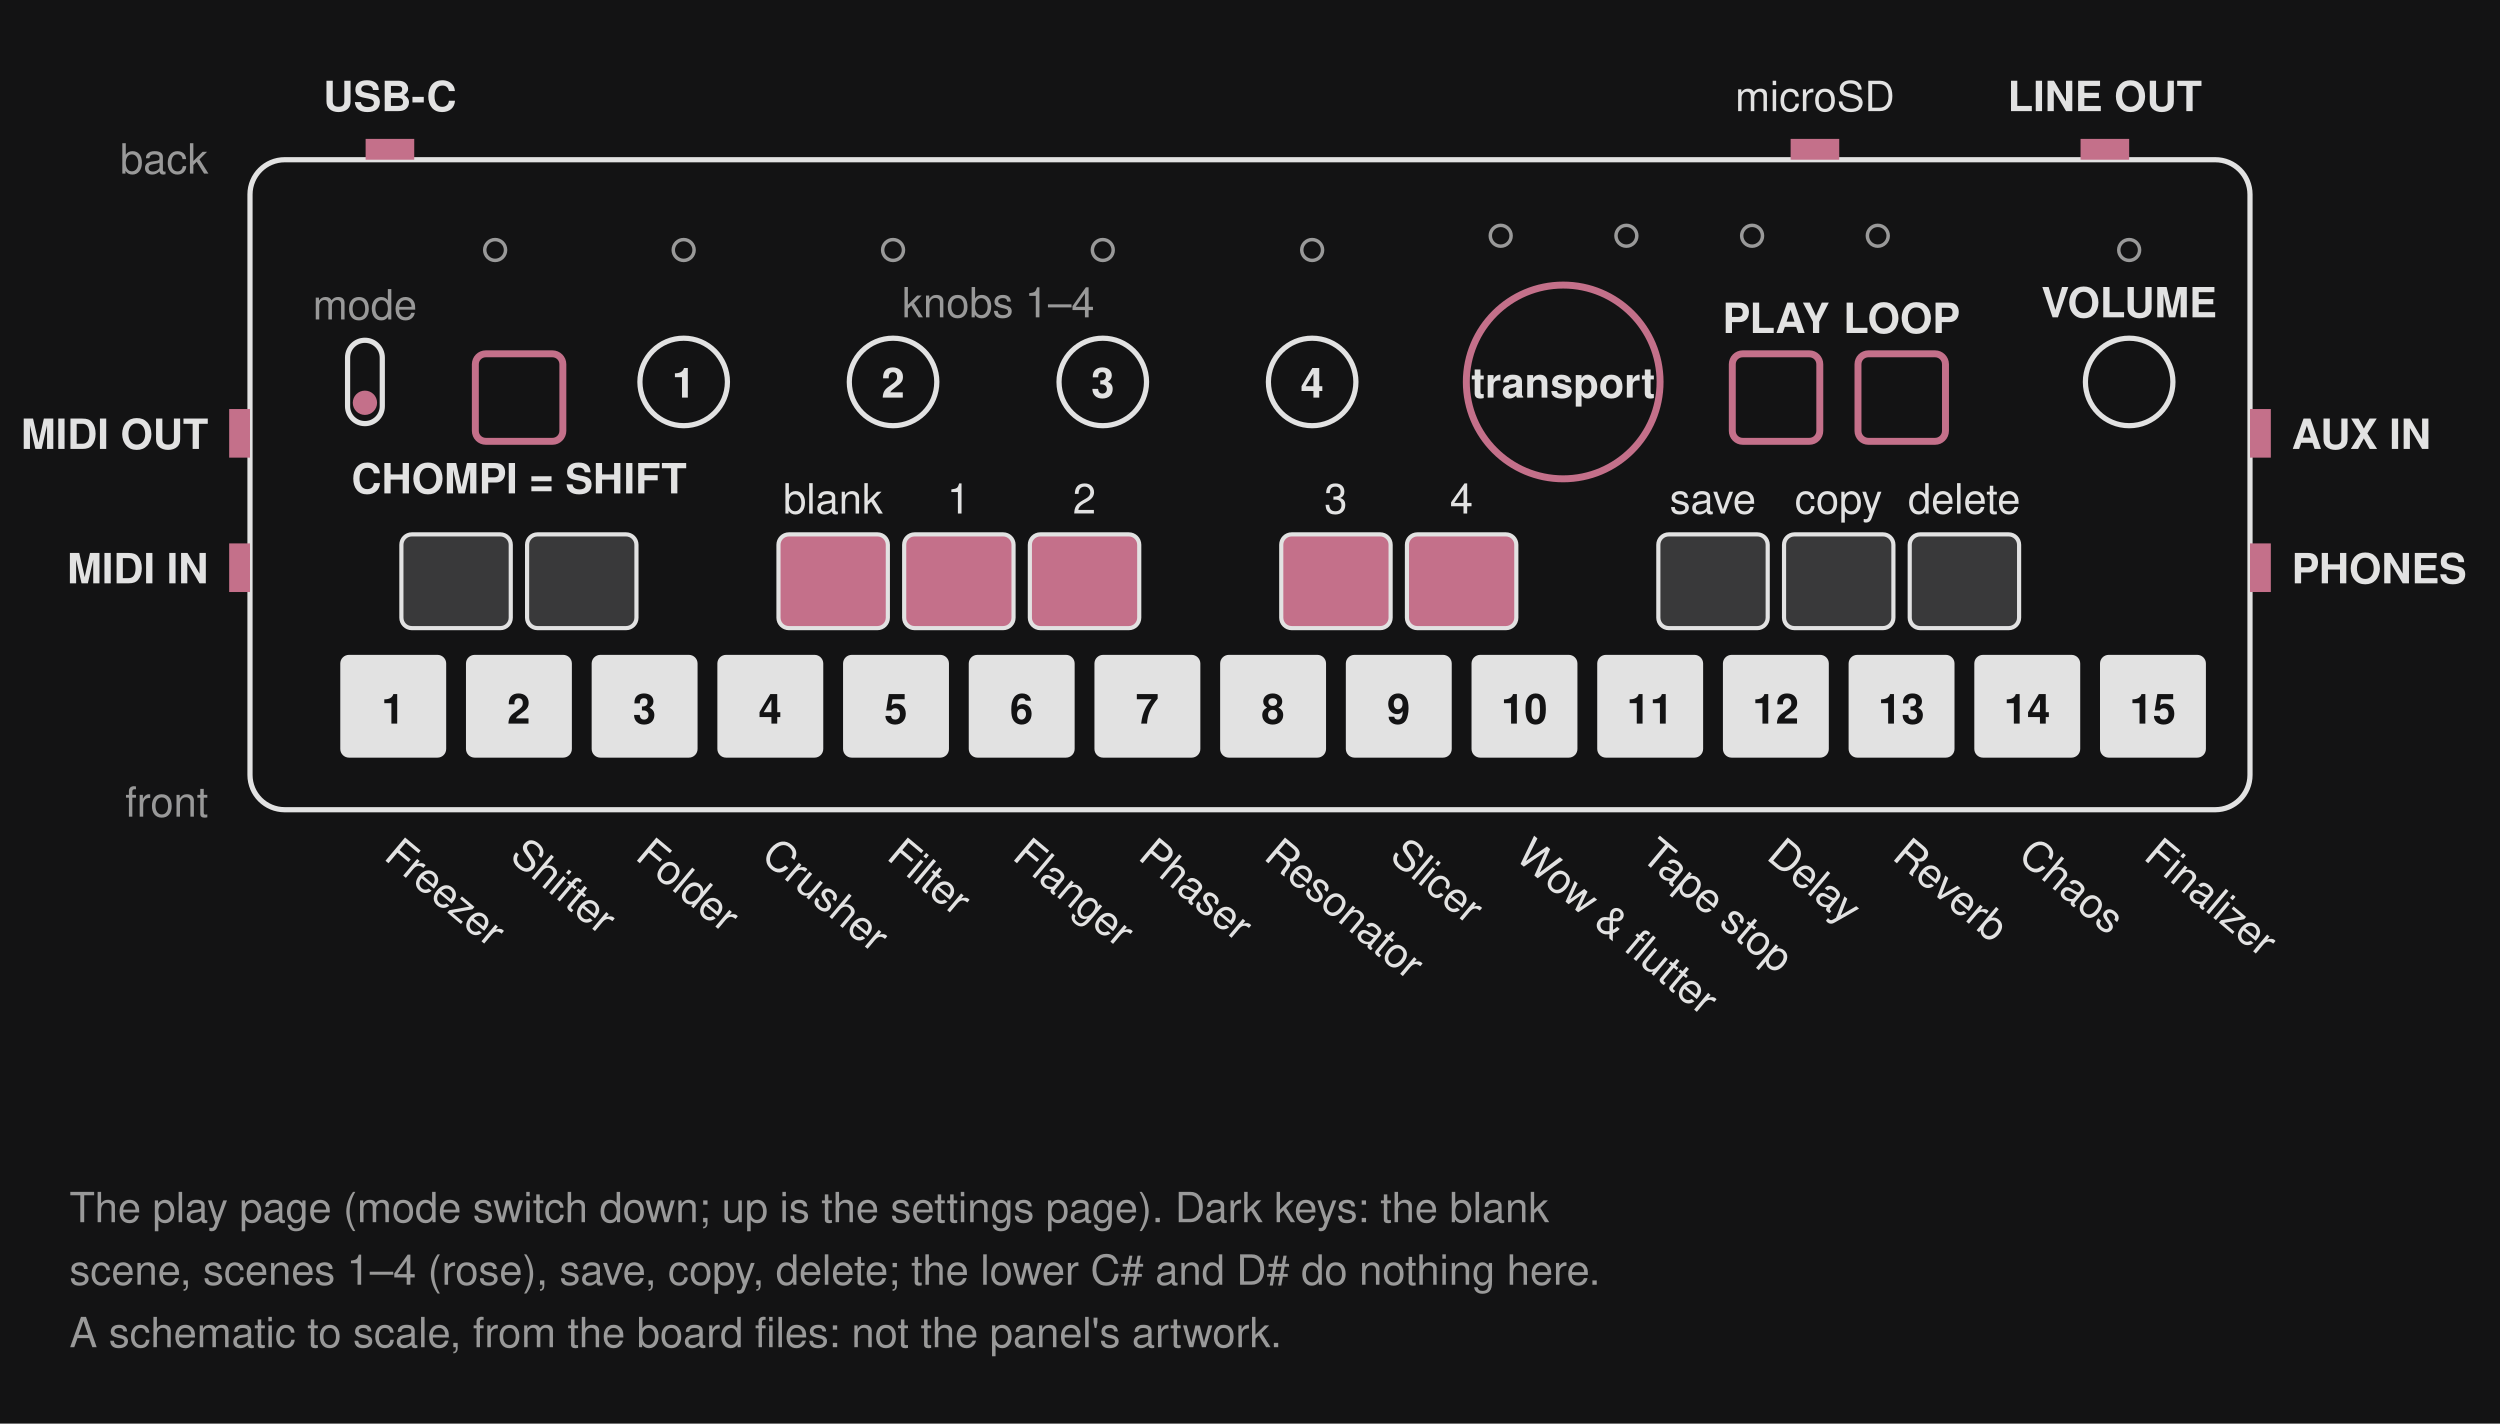
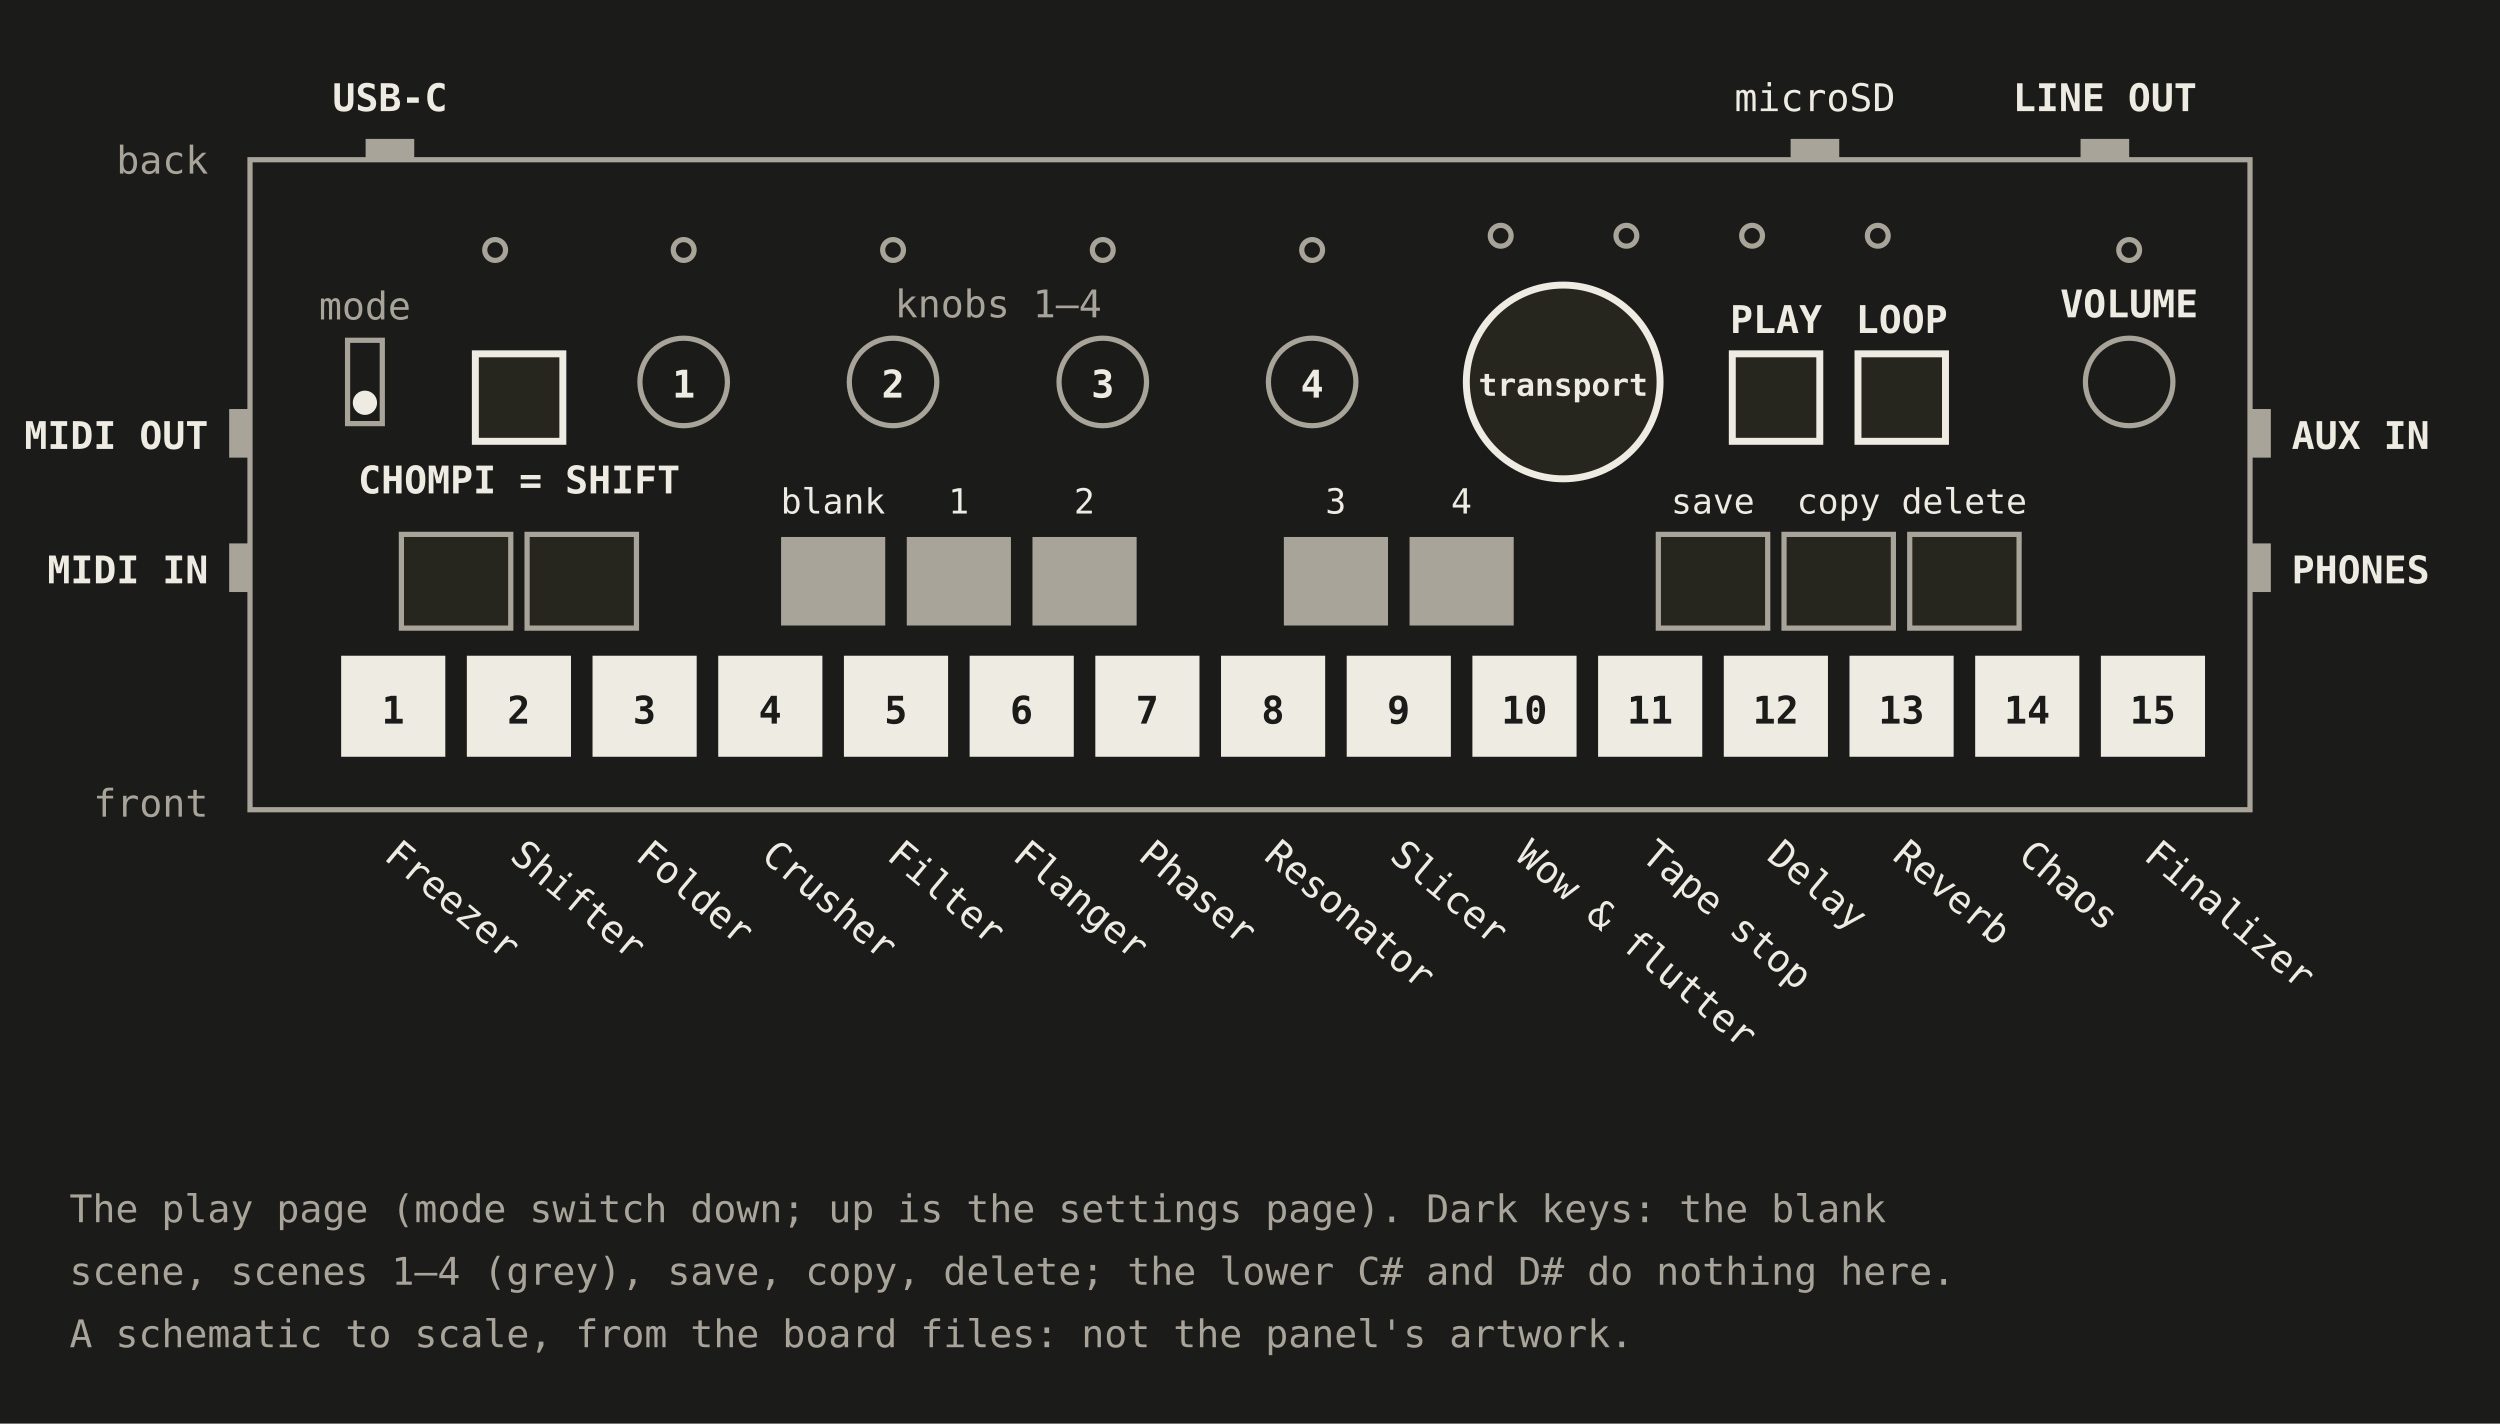
<svg xmlns="http://www.w3.org/2000/svg" viewBox="0 0 720 410" width="720" height="410" role="img" aria-labelledby="title desc">
-   <style>svg{font-size:13px}text{font-family:'Hanken Grotesk', Helvetica, Arial, sans-serif;fill:#e2e2e2;text-anchor:middle}.as{text-anchor:start}.ae{text-anchor:end}.m{fill:#999999}.gt{fill:#131314}.b{fill:none;stroke:#e2e2e2;stroke-width:1.5}.ba{fill:none;stroke:#c4708a;stroke-width:2}.la{fill:none;stroke:#c4708a;stroke-width:2.5}.ls{fill:none;stroke:#e2e2e2;stroke-width:1.5}.lc{fill:none;stroke:#999999;stroke-width:1.5;stroke-dasharray:5 4}.da{fill:#c4708a}.ds{fill:#e2e2e2}.sw{stroke:#c4708a;stroke-width:2.5;stroke-linecap:round}.g{fill:#c4708a}.wk{fill:#e2e2e2;stroke:#131314;stroke-width:1}.dk{fill:#39393a;stroke:#e2e2e2;stroke-width:1.2}.sk{fill:#c4708a;stroke:#e2e2e2;stroke-width:1.2}.led{fill:none;stroke:#999999;stroke-width:1}</style>
+   <style>svg{font-size:12px}text{font-family:'IBM Plex Mono', ui-monospace, Menlo, monospace;fill:#EEEBE3;text-anchor:middle}.as{text-anchor:start}.ae{text-anchor:end}.m{fill:#A9A49A}.gt{fill:#1B1B19}.b{fill:none;stroke:#A9A49A;stroke-width:1.5}.bx{fill:none;stroke:#A9A49A;stroke-width:2}.ba{fill:#26261F;stroke:#EEEBE3;stroke-width:2}.la{fill:none;stroke:#EEEBE3;stroke-width:2}.ls{fill:none;stroke:#A9A49A;stroke-width:2}.lc{fill:none;stroke:#77736B;stroke-width:1.5;stroke-dasharray:5 4}.da{fill:#EEEBE3}.ds{fill:#A9A49A}.sw{stroke:#EEEBE3;stroke-width:2}.g{fill:#EEEBE3}.j{fill:#A9A49A}.wk{fill:#EEEBE3;stroke:#1B1B19;stroke-width:1.5}.dk{fill:#26261F;stroke:#A9A49A;stroke-width:1.5}.sk{fill:#A9A49A;stroke:#1B1B19;stroke-width:1.5}.led{fill:none;stroke:#A9A49A;stroke-width:1.5}</style>
  <defs>
    <marker id="ma" viewBox="0 0 10 10" refX="9" refY="5" markerWidth="9" markerHeight="9" markerUnits="userSpaceOnUse" orient="auto">
-       <path d="M0,0L10,5L0,10z" fill="#c4708a" />
+       <path d="M0,0L10,5L0,10z" fill="#EEEBE3" />
    </marker>
    <marker id="ms" viewBox="0 0 10 10" refX="9" refY="5" markerWidth="9" markerHeight="9" markerUnits="userSpaceOnUse" orient="auto">
-       <path d="M0,0L10,5L0,10z" fill="#e2e2e2" />
+       <path d="M0,0L10,5L0,10z" fill="#A9A49A" />
    </marker>
    <marker id="mc" viewBox="0 0 10 10" refX="9" refY="5" markerWidth="9" markerHeight="9" markerUnits="userSpaceOnUse" orient="auto">
-       <path d="M0,0L10,5L0,10z" fill="#999999" />
+       <path d="M0,0L10,5L0,10z" fill="#77736B" />
    </marker>
  </defs>
-   <rect width="720" height="410" fill="#131314" />
-   <rect x="72" y="46" width="576" height="187.2" rx="10" class="b" />
-   <rect x="97.5" y="188.1" width="31.5" height="30.6" rx="3" class="wk" />
-   <text x="113.2" y="208.4" class="gt" font-size="12" font-weight="bold">1</text>
-   <text x="110.2" y="247.2" class="t as" font-size="12" transform="rotate(40 110.2 247.2)">Freezer</text>
-   <rect x="133.7" y="188.1" width="31.5" height="30.6" rx="3" class="wk" />
-   <text x="149.4" y="208.4" class="gt" font-size="12" font-weight="bold">2</text>
-   <text x="146.4" y="247.2" class="t as" font-size="12" transform="rotate(40 146.4 247.2)">Shifter</text>
-   <rect x="169.9" y="188.1" width="31.5" height="30.6" rx="3" class="wk" />
-   <text x="185.6" y="208.4" class="gt" font-size="12" font-weight="bold">3</text>
-   <text x="182.6" y="247.2" class="t as" font-size="12" transform="rotate(40 182.6 247.2)">Folder</text>
-   <rect x="206.1" y="188.1" width="31.5" height="30.6" rx="3" class="wk" />
-   <text x="221.8" y="208.4" class="gt" font-size="12" font-weight="bold">4</text>
-   <text x="218.8" y="247.2" class="t as" font-size="12" transform="rotate(40 218.8 247.2)">Crusher</text>
-   <rect x="242.3" y="188.1" width="31.5" height="30.6" rx="3" class="wk" />
-   <text x="258" y="208.4" class="gt" font-size="12" font-weight="bold">5</text>
-   <text x="255" y="247.2" class="t as" font-size="12" transform="rotate(40 255 247.2)">Filter</text>
-   <rect x="278.5" y="188.1" width="31.5" height="30.6" rx="3" class="wk" />
-   <text x="294.2" y="208.4" class="gt" font-size="12" font-weight="bold">6</text>
-   <text x="291.2" y="247.2" class="t as" font-size="12" transform="rotate(40 291.2 247.2)">Flanger</text>
-   <rect x="314.7" y="188.1" width="31.5" height="30.6" rx="3" class="wk" />
-   <text x="330.4" y="208.4" class="gt" font-size="12" font-weight="bold">7</text>
-   <text x="327.4" y="247.2" class="t as" font-size="12" transform="rotate(40 327.4 247.2)">Phaser</text>
-   <rect x="350.9" y="188.1" width="31.5" height="30.6" rx="3" class="wk" />
-   <text x="366.6" y="208.4" class="gt" font-size="12" font-weight="bold">8</text>
-   <text x="363.6" y="247.2" class="t as" font-size="12" transform="rotate(40 363.6 247.2)">Resonator</text>
-   <rect x="387.1" y="188.1" width="31.5" height="30.6" rx="3" class="wk" />
-   <text x="402.8" y="208.4" class="gt" font-size="12" font-weight="bold">9</text>
-   <text x="399.8" y="247.2" class="t as" font-size="12" transform="rotate(40 399.8 247.2)">Slicer</text>
-   <rect x="423.3" y="188.1" width="31.5" height="30.6" rx="3" class="wk" />
-   <text x="439" y="208.4" class="gt" font-size="12" font-weight="bold">10</text>
-   <text x="436" y="247.2" class="t as" font-size="12" transform="rotate(40 436 247.2)">Wow &amp; flutter</text>
-   <rect x="459.5" y="188.1" width="31.5" height="30.6" rx="3" class="wk" />
-   <text x="475.2" y="208.4" class="gt" font-size="12" font-weight="bold">11</text>
-   <text x="472.2" y="247.2" class="t as" font-size="12" transform="rotate(40 472.2 247.2)">Tape stop</text>
-   <rect x="495.7" y="188.1" width="31.5" height="30.6" rx="3" class="wk" />
-   <text x="511.4" y="208.4" class="gt" font-size="12" font-weight="bold">12</text>
-   <text x="508.4" y="247.2" class="t as" font-size="12" transform="rotate(40 508.4 247.2)">Delay</text>
-   <rect x="531.9" y="188.1" width="31.5" height="30.6" rx="3" class="wk" />
-   <text x="547.6" y="208.4" class="gt" font-size="12" font-weight="bold">13</text>
-   <text x="544.6" y="247.2" class="t as" font-size="12" transform="rotate(40 544.6 247.2)">Reverb</text>
-   <rect x="568.1" y="188.1" width="31.5" height="30.6" rx="3" class="wk" />
-   <text x="583.8" y="208.4" class="gt" font-size="12" font-weight="bold">14</text>
-   <text x="580.8" y="247.2" class="t as" font-size="12" transform="rotate(40 580.8 247.2)">Chaos</text>
-   <rect x="604.3" y="188.1" width="31.5" height="30.6" rx="3" class="wk" />
-   <text x="620" y="208.4" class="gt" font-size="12" font-weight="bold">15</text>
-   <text x="617" y="247.2" class="t as" font-size="12" transform="rotate(40 617 247.2)">Finalizer</text>
-   <rect x="115.6" y="153.9" width="31.5" height="27" rx="3" class="dk" />
-   <rect x="151.8" y="153.9" width="31.5" height="27" rx="3" class="dk" />
-   <rect x="224.2" y="153.9" width="31.5" height="27" rx="3" class="sk" />
-   <text x="239.9" y="147.9" class="t" font-size="12">blank</text>
-   <rect x="260.4" y="153.9" width="31.5" height="27" rx="3" class="sk" />
-   <text x="276.1" y="147.9" class="t" font-size="12">1</text>
-   <rect x="296.6" y="153.9" width="31.5" height="27" rx="3" class="sk" />
-   <text x="312.3" y="147.9" class="t" font-size="12">2</text>
-   <rect x="369" y="153.9" width="31.5" height="27" rx="3" class="sk" />
-   <text x="384.7" y="147.9" class="t" font-size="12">3</text>
-   <rect x="405.2" y="153.9" width="31.5" height="27" rx="3" class="sk" />
-   <text x="420.9" y="147.9" class="t" font-size="12">4</text>
-   <rect x="477.6" y="153.9" width="31.5" height="27" rx="3" class="dk" />
-   <text x="493.3" y="147.9" class="t" font-size="12">save</text>
-   <rect x="513.8" y="153.9" width="31.5" height="27" rx="3" class="dk" />
-   <text x="529.5" y="147.9" class="t" font-size="12">copy</text>
-   <rect x="550" y="153.9" width="31.5" height="27" rx="3" class="dk" />
-   <text x="565.7" y="147.9" class="t" font-size="12">delete</text>
-   <rect x="136.9" y="101.9" width="25.2" height="25.2" rx="3" class="ba" />
-   <text x="149.5" y="142.1" class="t" font-size="12" font-weight="bold">CHOMPI = SHIFT</text>
-   <rect x="498.9" y="101.9" width="25.2" height="25.2" rx="3" class="ba" />
-   <text x="511.5" y="95.9" class="t" font-size="12" font-weight="bold">PLAY</text>
-   <rect x="535.1" y="101.9" width="25.2" height="25.2" rx="3" class="ba" />
-   <text x="547.7" y="95.9" class="t" font-size="12" font-weight="bold">LOOP</text>
+   <rect width="720" height="410" fill="#1B1B19" />
+   <rect x="72" y="46" width="576" height="187.2" class="b" />
+   <rect x="97.5" y="188.1" width="31.5" height="30.6" class="wk" />
+   <text x="113.2" y="208.4" class="gt" font-size="11" font-weight="600">1</text>
+   <text x="110.2" y="247.2" class="t as" font-size="11" transform="rotate(40 110.2 247.2)">Freezer</text>
+   <rect x="133.7" y="188.1" width="31.5" height="30.6" class="wk" />
+   <text x="149.4" y="208.4" class="gt" font-size="11" font-weight="600">2</text>
+   <text x="146.4" y="247.2" class="t as" font-size="11" transform="rotate(40 146.4 247.2)">Shifter</text>
+   <rect x="169.9" y="188.1" width="31.5" height="30.6" class="wk" />
+   <text x="185.6" y="208.4" class="gt" font-size="11" font-weight="600">3</text>
+   <text x="182.6" y="247.2" class="t as" font-size="11" transform="rotate(40 182.6 247.2)">Folder</text>
+   <rect x="206.1" y="188.1" width="31.5" height="30.6" class="wk" />
+   <text x="221.8" y="208.4" class="gt" font-size="11" font-weight="600">4</text>
+   <text x="218.8" y="247.2" class="t as" font-size="11" transform="rotate(40 218.8 247.2)">Crusher</text>
+   <rect x="242.3" y="188.1" width="31.5" height="30.6" class="wk" />
+   <text x="258" y="208.4" class="gt" font-size="11" font-weight="600">5</text>
+   <text x="255" y="247.2" class="t as" font-size="11" transform="rotate(40 255 247.2)">Filter</text>
+   <rect x="278.5" y="188.1" width="31.5" height="30.6" class="wk" />
+   <text x="294.2" y="208.4" class="gt" font-size="11" font-weight="600">6</text>
+   <text x="291.2" y="247.2" class="t as" font-size="11" transform="rotate(40 291.2 247.2)">Flanger</text>
+   <rect x="314.7" y="188.1" width="31.5" height="30.6" class="wk" />
+   <text x="330.4" y="208.4" class="gt" font-size="11" font-weight="600">7</text>
+   <text x="327.4" y="247.2" class="t as" font-size="11" transform="rotate(40 327.4 247.2)">Phaser</text>
+   <rect x="350.9" y="188.1" width="31.5" height="30.6" class="wk" />
+   <text x="366.6" y="208.4" class="gt" font-size="11" font-weight="600">8</text>
+   <text x="363.6" y="247.2" class="t as" font-size="11" transform="rotate(40 363.6 247.2)">Resonator</text>
+   <rect x="387.1" y="188.1" width="31.5" height="30.6" class="wk" />
+   <text x="402.8" y="208.4" class="gt" font-size="11" font-weight="600">9</text>
+   <text x="399.8" y="247.2" class="t as" font-size="11" transform="rotate(40 399.8 247.2)">Slicer</text>
+   <rect x="423.3" y="188.1" width="31.5" height="30.6" class="wk" />
+   <text x="439" y="208.4" class="gt" font-size="11" font-weight="600">10</text>
+   <text x="436" y="247.2" class="t as" font-size="11" transform="rotate(40 436 247.2)">Wow &amp; flutter</text>
+   <rect x="459.5" y="188.1" width="31.5" height="30.6" class="wk" />
+   <text x="475.2" y="208.4" class="gt" font-size="11" font-weight="600">11</text>
+   <text x="472.2" y="247.2" class="t as" font-size="11" transform="rotate(40 472.2 247.2)">Tape stop</text>
+   <rect x="495.7" y="188.1" width="31.5" height="30.6" class="wk" />
+   <text x="511.4" y="208.4" class="gt" font-size="11" font-weight="600">12</text>
+   <text x="508.4" y="247.2" class="t as" font-size="11" transform="rotate(40 508.4 247.2)">Delay</text>
+   <rect x="531.9" y="188.1" width="31.5" height="30.6" class="wk" />
+   <text x="547.6" y="208.4" class="gt" font-size="11" font-weight="600">13</text>
+   <text x="544.6" y="247.2" class="t as" font-size="11" transform="rotate(40 544.6 247.2)">Reverb</text>
+   <rect x="568.1" y="188.1" width="31.5" height="30.6" class="wk" />
+   <text x="583.8" y="208.4" class="gt" font-size="11" font-weight="600">14</text>
+   <text x="580.8" y="247.2" class="t as" font-size="11" transform="rotate(40 580.8 247.2)">Chaos</text>
+   <rect x="604.3" y="188.1" width="31.5" height="30.6" class="wk" />
+   <text x="620" y="208.4" class="gt" font-size="11" font-weight="600">15</text>
+   <text x="617" y="247.2" class="t as" font-size="11" transform="rotate(40 617 247.2)">Finalizer</text>
+   <rect x="115.6" y="153.9" width="31.5" height="27" class="dk" />
+   <rect x="151.8" y="153.9" width="31.5" height="27" class="dk" />
+   <rect x="224.2" y="153.9" width="31.5" height="27" class="sk" />
+   <text x="239.9" y="147.9" class="t" font-size="10">blank</text>
+   <rect x="260.4" y="153.9" width="31.5" height="27" class="sk" />
+   <text x="276.1" y="147.9" class="t" font-size="10">1</text>
+   <rect x="296.6" y="153.9" width="31.5" height="27" class="sk" />
+   <text x="312.3" y="147.9" class="t" font-size="10">2</text>
+   <rect x="369" y="153.9" width="31.5" height="27" class="sk" />
+   <text x="384.7" y="147.9" class="t" font-size="10">3</text>
+   <rect x="405.2" y="153.9" width="31.5" height="27" class="sk" />
+   <text x="420.9" y="147.9" class="t" font-size="10">4</text>
+   <rect x="477.6" y="153.9" width="31.5" height="27" class="dk" />
+   <text x="493.3" y="147.9" class="t" font-size="10">save</text>
+   <rect x="513.8" y="153.9" width="31.5" height="27" class="dk" />
+   <text x="529.5" y="147.9" class="t" font-size="10">copy</text>
+   <rect x="550" y="153.9" width="31.5" height="27" class="dk" />
+   <text x="565.7" y="147.9" class="t" font-size="10">delete</text>
+   <rect x="136.9" y="101.9" width="25.2" height="25.2" class="ba" />
+   <text x="149.5" y="142.1" class="t" font-size="11" font-weight="600">CHOMPI = SHIFT</text>
+   <rect x="498.9" y="101.9" width="25.2" height="25.2" class="ba" />
+   <text x="511.5" y="95.9" class="t" font-size="11" font-weight="600">PLAY</text>
+   <rect x="535.1" y="101.9" width="25.2" height="25.2" class="ba" />
+   <text x="547.7" y="95.9" class="t" font-size="11" font-weight="600">LOOP</text>
  <circle cx="257.2" cy="110" r="12.6" class="b" />
-   <text x="257.2" y="114.5" class="t" font-size="12" font-weight="bold">2</text>
+   <text x="257.2" y="114.5" class="t" font-size="11" font-weight="600">2</text>
  <circle cx="317.6" cy="110" r="12.6" class="b" />
-   <text x="317.6" y="114.5" class="t" font-size="12" font-weight="bold">3</text>
+   <text x="317.6" y="114.5" class="t" font-size="11" font-weight="600">3</text>
  <circle cx="377.9" cy="110" r="12.6" class="b" />
-   <text x="377.9" y="114.5" class="t" font-size="12" font-weight="bold">4</text>
+   <text x="377.9" y="114.5" class="t" font-size="11" font-weight="600">4</text>
  <circle cx="196.9" cy="110" r="12.6" class="b" />
-   <text x="196.9" y="114.5" class="t" font-size="12" font-weight="bold">1</text>
+   <text x="196.9" y="114.5" class="t" font-size="11" font-weight="600">1</text>
  <circle cx="450.2" cy="110" r="27.9" class="ba" />
-   <text x="450.2" y="114.5" class="t" font-size="12" font-weight="bold">transport</text>
+   <text x="450.2" y="114" class="t" font-size="9" font-weight="600">transport</text>
  <circle cx="613.2" cy="110" r="12.6" class="b" />
-   <text x="613.2" y="114.5" class="t" font-size="12" font-weight="bold" />
-   <text x="287.5" y="91.4" class="m" font-size="12">knobs 1–4</text>
-   <text x="613.2" y="91.4" class="t" font-size="12" font-weight="bold">VOLUME</text>
+   <text x="613.2" y="114.5" class="t" font-size="11" font-weight="600" />
+   <text x="287.5" y="91.4" class="m" font-size="11">knobs 1–4</text>
+   <text x="613.2" y="91.4" class="t" font-size="11" font-weight="600">VOLUME</text>
  <circle cx="142.6" cy="72" r="3" class="led" />
  <circle cx="196.9" cy="72" r="3" class="led" />
  <circle cx="257.2" cy="72" r="3" class="led" />
  <circle cx="317.6" cy="72" r="3" class="led" />
  <circle cx="377.9" cy="72" r="3" class="led" />
  <circle cx="432.2" cy="67.9" r="3" class="led" />
  <circle cx="468.4" cy="67.9" r="3" class="led" />
  <circle cx="504.6" cy="67.9" r="3" class="led" />
  <circle cx="540.8" cy="67.9" r="3" class="led" />
  <circle cx="613.2" cy="72" r="3" class="led" />
-   <rect x="100.1" y="98" width="10" height="24" rx="5" class="b" />
+   <rect x="100.1" y="98" width="10" height="24" class="b" />
  <circle cx="105.1" cy="116" r="3.5" class="g" />
-   <text x="105.1" y="92" class="m" font-size="12">mode</text>
-   <rect x="66" y="117.8" width="6" height="14" class="g" />
-   <text x="60" y="129.3" class="t ae" font-size="12" font-weight="bold">MIDI OUT</text>
-   <rect x="66" y="156.5" width="6" height="14" class="g" />
-   <text x="60" y="168" class="t ae" font-size="12" font-weight="bold">MIDI IN</text>
-   <rect x="648" y="117.8" width="6" height="14" class="g" />
-   <text x="660" y="129.3" class="t as" font-size="12" font-weight="bold">AUX IN</text>
-   <rect x="648" y="156.5" width="6" height="14" class="g" />
-   <text x="660" y="168" class="t as" font-size="12" font-weight="bold">PHONES</text>
-   <rect x="105.3" y="40" width="14" height="6" class="g" />
-   <text x="112.3" y="32" class="t" font-size="12" font-weight="bold">USB-C</text>
-   <rect x="515.7" y="40" width="14" height="6" class="g" />
-   <text x="522.7" y="32" class="t" font-size="12">microSD</text>
-   <rect x="599.2" y="40" width="14" height="6" class="g" />
-   <text x="606.2" y="32" class="t" font-size="12" font-weight="bold">LINE OUT</text>
-   <text x="60" y="50" class="m ae" font-size="12">back</text>
-   <text x="60" y="235.2" class="m ae" font-size="12">front</text>
-   <text x="20" y="352" class="m as" font-size="12">The play page (mode switch down; up is the settings page). Dark keys: the blank</text>
-   <text x="20" y="370" class="m as" font-size="12">scene, scenes 1–4 (rose), save, copy, delete; the lower C# and D# do nothing here.</text>
-   <text x="20" y="388" class="m as" font-size="12">A schematic to scale, from the board files: not the panel's artwork.</text>
+   <text x="105.1" y="92" class="m" font-size="11">mode</text>
+   <rect x="66" y="117.8" width="6" height="14" class="j" />
+   <text x="60" y="129.3" class="t ae" font-size="11" font-weight="600">MIDI OUT</text>
+   <rect x="66" y="156.5" width="6" height="14" class="j" />
+   <text x="60" y="168" class="t ae" font-size="11" font-weight="600">MIDI IN</text>
+   <rect x="648" y="117.8" width="6" height="14" class="j" />
+   <text x="660" y="129.3" class="t as" font-size="11" font-weight="600">AUX IN</text>
+   <rect x="648" y="156.5" width="6" height="14" class="j" />
+   <text x="660" y="168" class="t as" font-size="11" font-weight="600">PHONES</text>
+   <rect x="105.3" y="40" width="14" height="6" class="j" />
+   <text x="112.3" y="32" class="t" font-size="11" font-weight="600">USB-C</text>
+   <rect x="515.7" y="40" width="14" height="6" class="j" />
+   <text x="522.7" y="32" class="t" font-size="11">microSD</text>
+   <rect x="599.2" y="40" width="14" height="6" class="j" />
+   <text x="606.2" y="32" class="t" font-size="11" font-weight="600">LINE OUT</text>
+   <text x="60" y="50" class="m ae" font-size="11">back</text>
+   <text x="60" y="235.2" class="m ae" font-size="11">front</text>
+   <text x="20" y="352" class="m as" font-size="11">The play page (mode switch down; up is the settings page). Dark keys: the blank</text>
+   <text x="20" y="370" class="m as" font-size="11">scene, scenes 1–4 (grey), save, copy, delete; the lower C# and D# do nothing here.</text>
+   <text x="20" y="388" class="m as" font-size="11">A schematic to scale, from the board files: not the panel's artwork.</text>
</svg>
